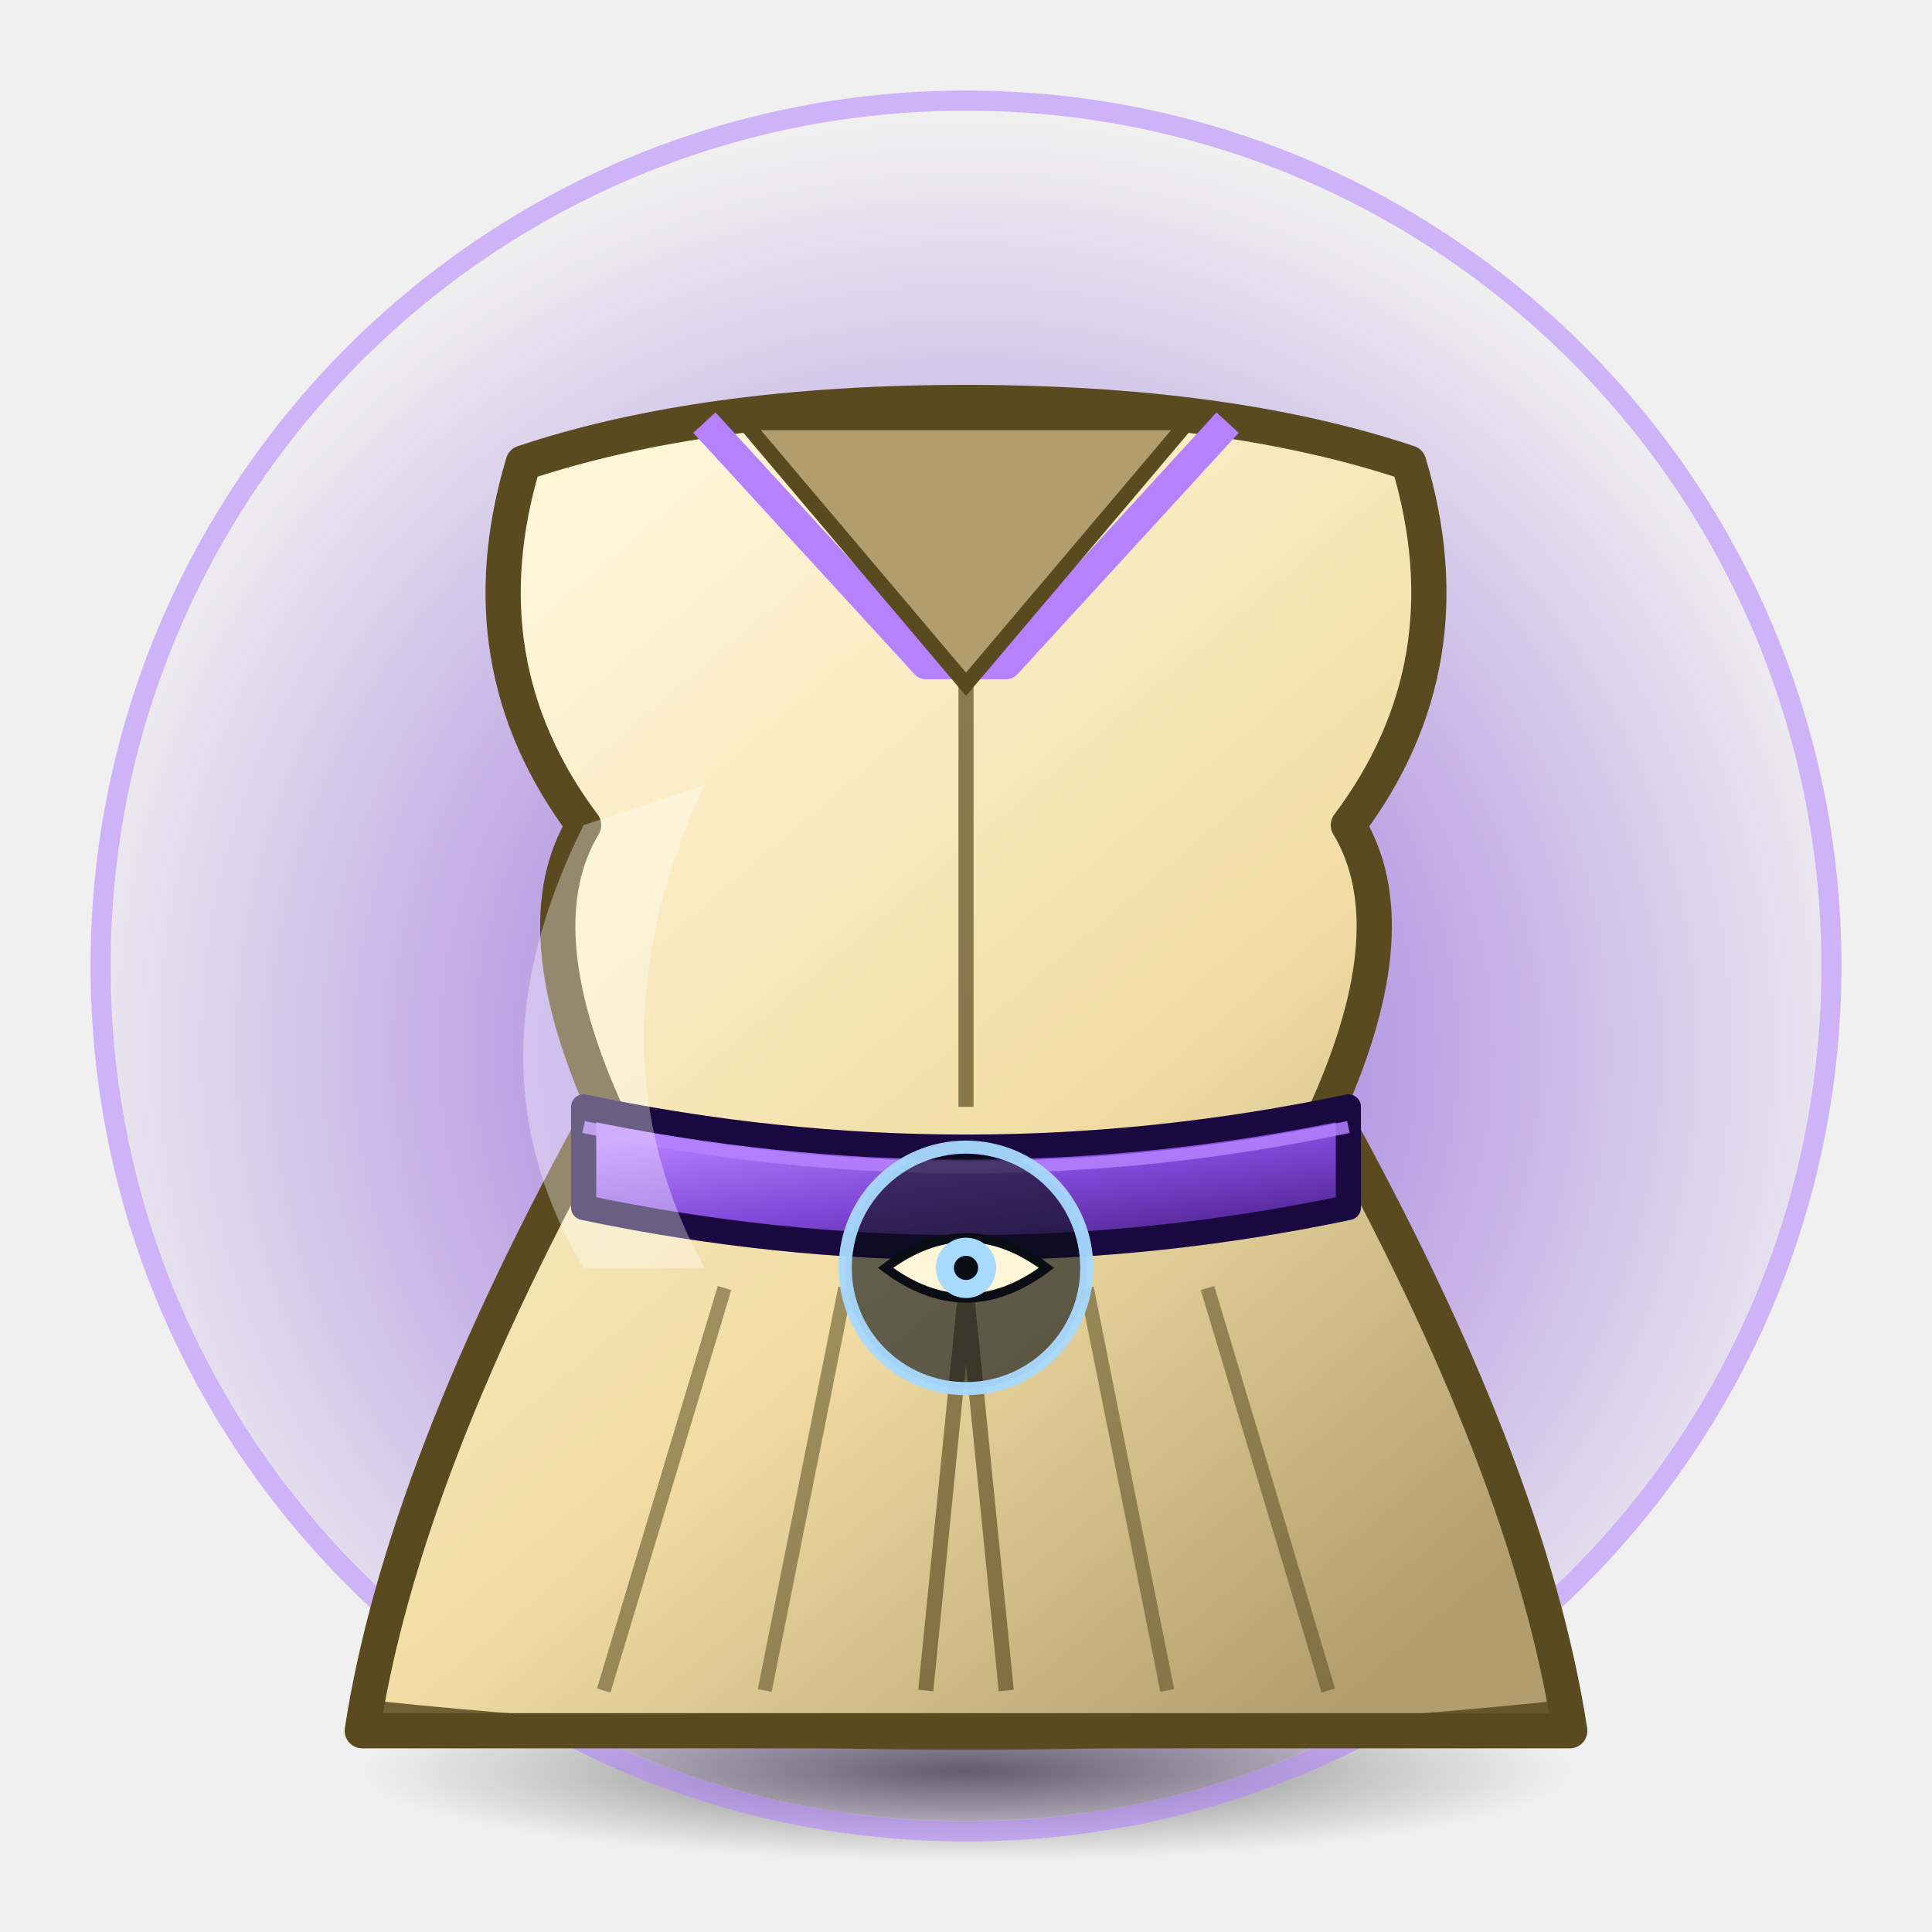
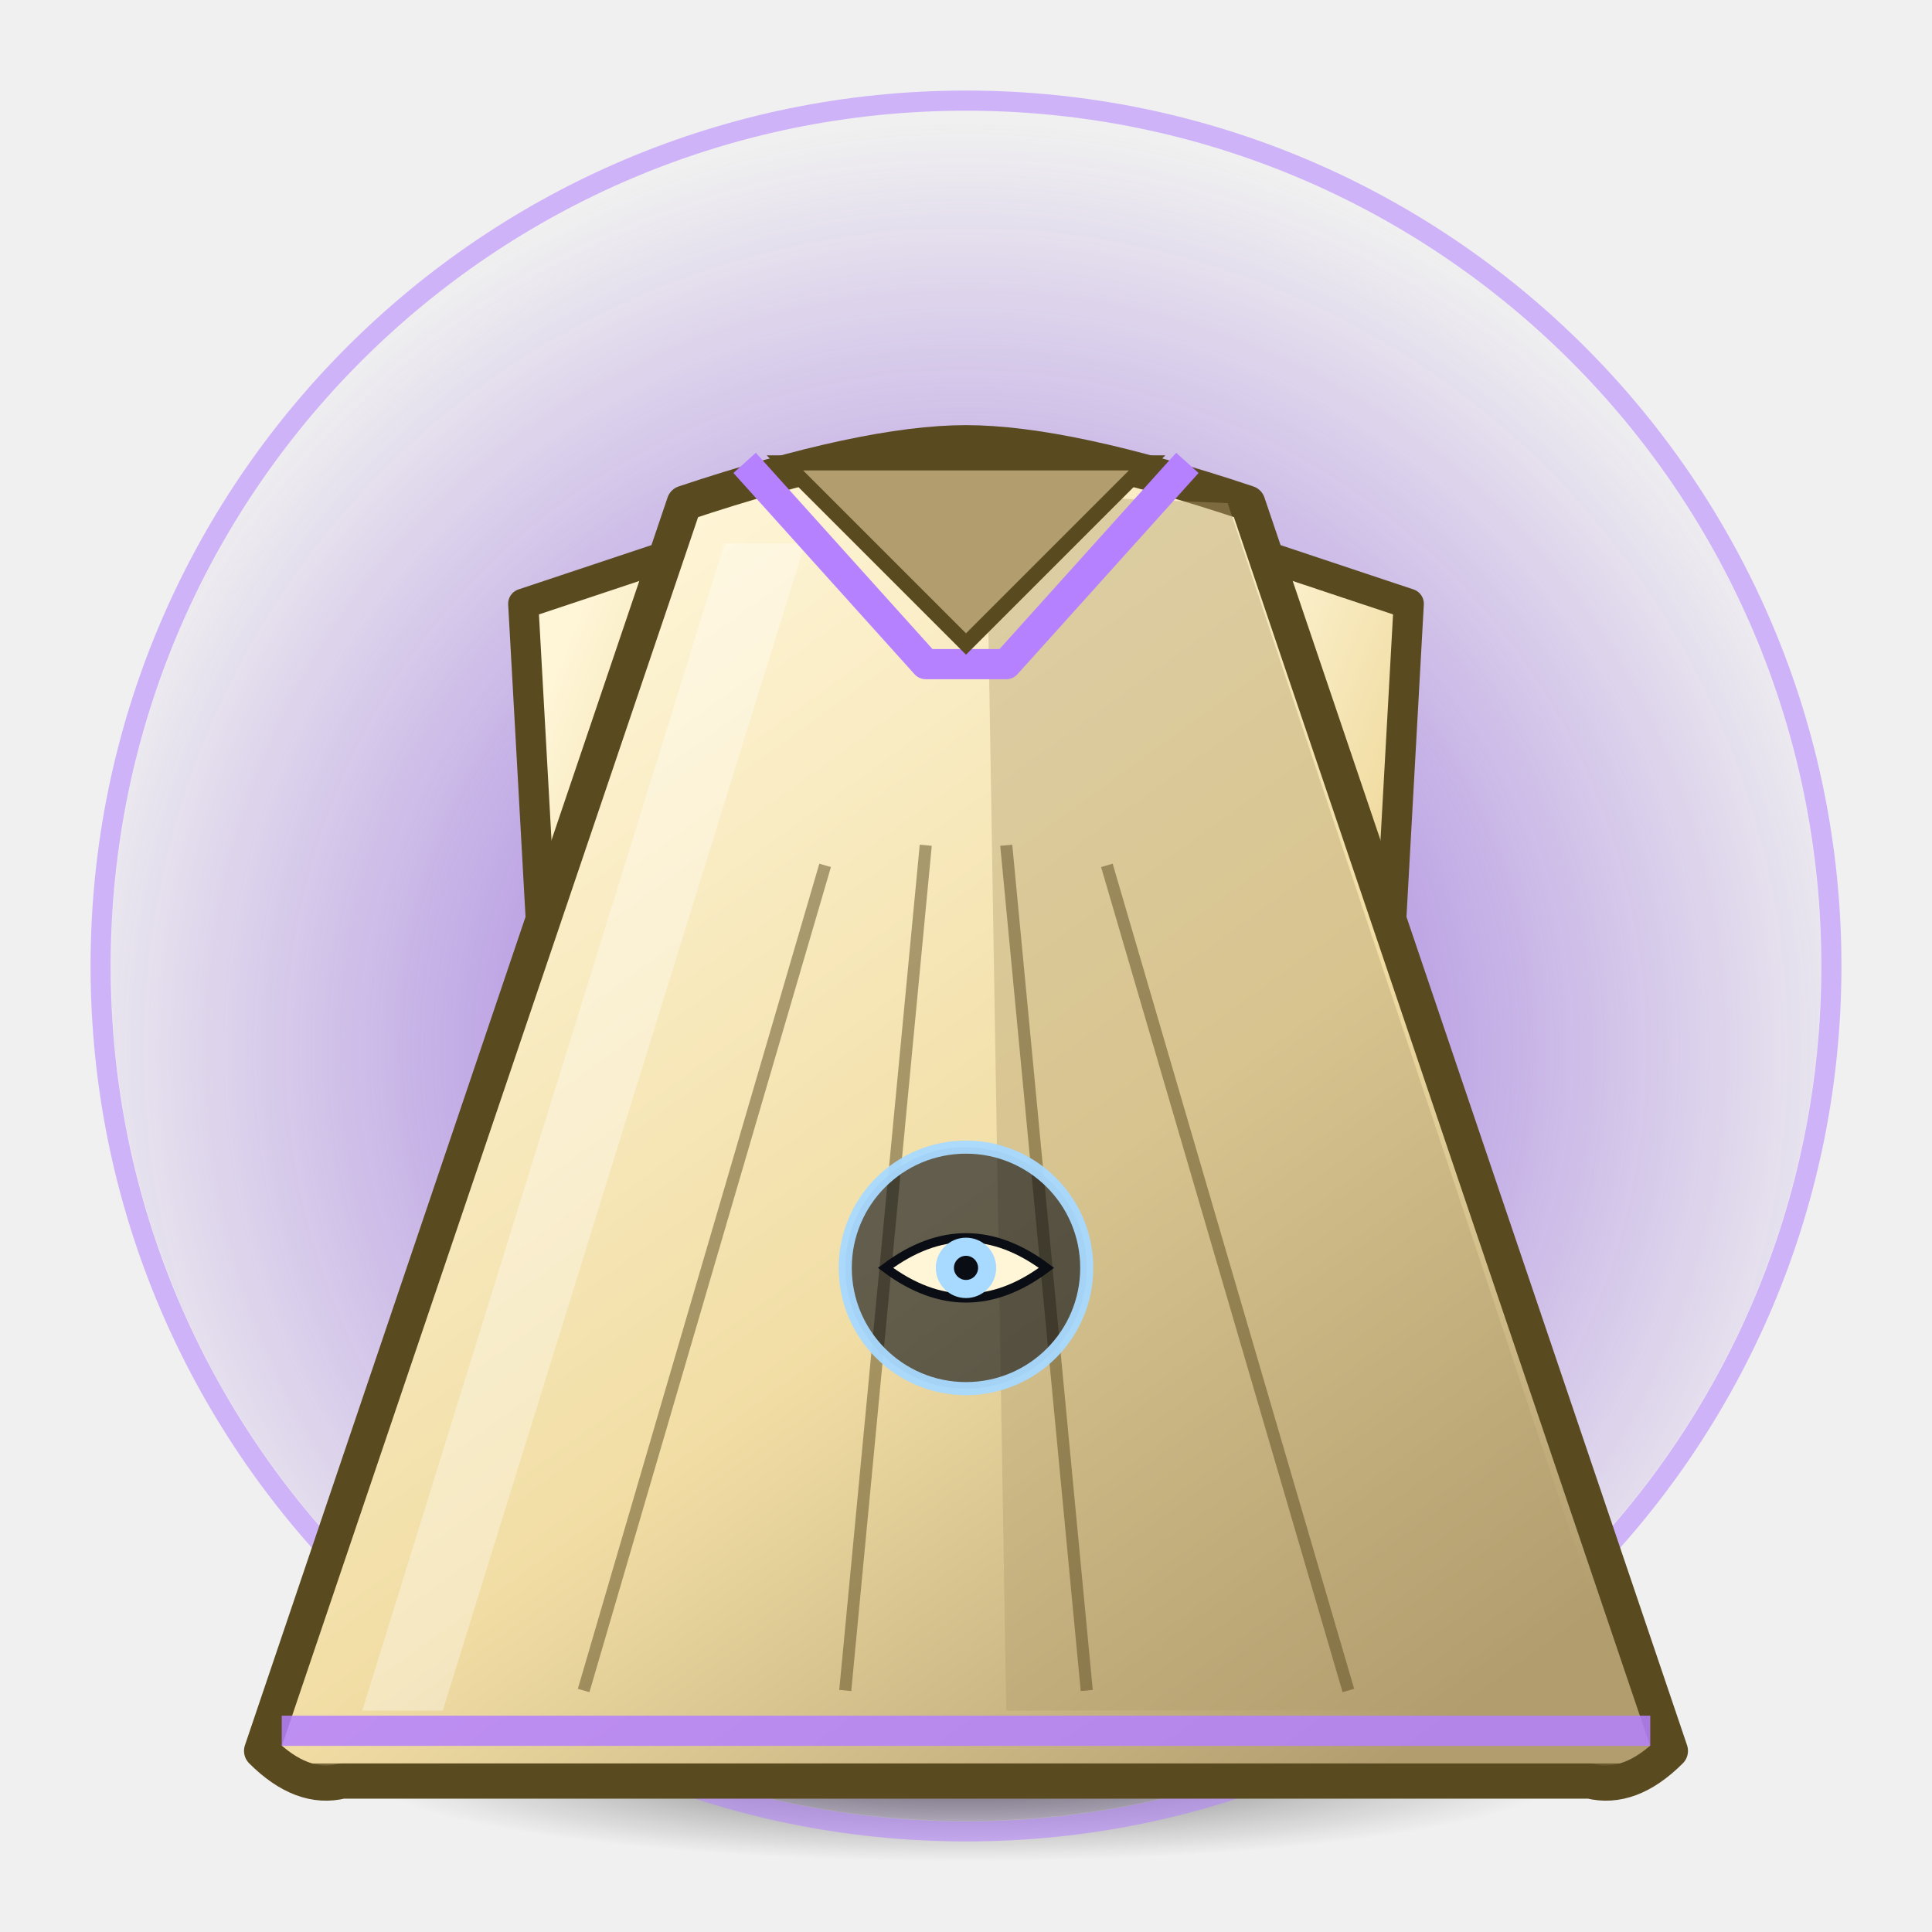
<svg xmlns="http://www.w3.org/2000/svg" viewBox="0 0 192 192" width="192" height="192" shape-rendering="geometricPrecision">
  <defs>
    <filter id="gk-shadow-soft" x="-30%" y="-30%" width="160%" height="160%">
      <feGaussianBlur in="SourceAlpha" stdDeviation="3" />
      <feOffset dx="0" dy="3" result="b" />
      <feComponentTransfer>
        <feFuncA type="linear" slope="0.55" />
      </feComponentTransfer>
      <feMerge>
        <feMergeNode />
        <feMergeNode in="SourceGraphic" />
      </feMerge>
    </filter>
    <filter id="gk-bevel" x="-10%" y="-10%" width="120%" height="120%">
      <feGaussianBlur in="SourceAlpha" stdDeviation="2" result="blur" />
      <feSpecularLighting in="blur" surfaceScale="3" specularConstant="0.6" specularExponent="20" lighting-color="#ffffff" result="spec">
        <feDistantLight azimuth="135" elevation="55" />
      </feSpecularLighting>
      <feComposite in="spec" in2="SourceAlpha" operator="in" result="specMasked" />
      <feComposite in="SourceGraphic" in2="specMasked" operator="arithmetic" k1="0" k2="1" k3="1" k4="0" />
    </filter>
    <linearGradient id="gk-gloss" x1="0" y1="0" x2="0.7" y2="0.9">
      <stop offset="0" stop-color="#FFFFFF" stop-opacity="0.85" />
      <stop offset="0.55" stop-color="#FFFFFF" stop-opacity="0.18" />
      <stop offset="1" stop-color="#FFFFFF" stop-opacity="0" />
    </linearGradient>
    <radialGradient id="gk-contact-shadow" cx="0.5" cy="0.5" r="0.5">
      <stop offset="0" stop-color="#000000" stop-opacity="0.55" />
      <stop offset="0.7" stop-color="#000000" stop-opacity="0.15" />
      <stop offset="1" stop-color="#000000" stop-opacity="0" />
    </radialGradient>
    <linearGradient id="gk-grad-wood" x1="0.2" y1="0.1" x2="0.85" y2="0.95">
      <stop offset="0" stop-color="#C99560" />
      <stop offset="0.55" stop-color="#A06A36" />
      <stop offset="1" stop-color="#6E4621" />
    </linearGradient>
    <radialGradient id="gk-rgrad-wood" cx="0.35" cy="0.25" r="0.85">
      <stop offset="0" stop-color="#C99560" />
      <stop offset="0.55" stop-color="#A06A36" />
      <stop offset="1" stop-color="#6E4621" />
    </radialGradient>
    <linearGradient id="gk-grad-stone" x1="0.2" y1="0.1" x2="0.85" y2="0.95">
      <stop offset="0" stop-color="#C9CCD4" />
      <stop offset="0.55" stop-color="#9298A4" />
      <stop offset="1" stop-color="#5E6471" />
    </linearGradient>
    <radialGradient id="gk-rgrad-stone" cx="0.35" cy="0.25" r="0.85">
      <stop offset="0" stop-color="#C9CCD4" />
      <stop offset="0.55" stop-color="#9298A4" />
      <stop offset="1" stop-color="#5E6471" />
    </radialGradient>
    <linearGradient id="gk-grad-brick" x1="0.2" y1="0.1" x2="0.85" y2="0.95">
      <stop offset="0" stop-color="#CE684D" />
      <stop offset="0.55" stop-color="#9C4231" />
      <stop offset="1" stop-color="#6A2618" />
    </linearGradient>
    <radialGradient id="gk-rgrad-brick" cx="0.35" cy="0.25" r="0.85">
      <stop offset="0" stop-color="#CE684D" />
      <stop offset="0.55" stop-color="#9C4231" />
      <stop offset="1" stop-color="#6A2618" />
    </radialGradient>
    <linearGradient id="gk-grad-thatch" x1="0.2" y1="0.1" x2="0.85" y2="0.95">
      <stop offset="0" stop-color="#E3B563" />
      <stop offset="0.55" stop-color="#B0832F" />
      <stop offset="1" stop-color="#79581B" />
    </linearGradient>
    <radialGradient id="gk-rgrad-thatch" cx="0.35" cy="0.25" r="0.85">
      <stop offset="0" stop-color="#E3B563" />
      <stop offset="0.55" stop-color="#B0832F" />
      <stop offset="1" stop-color="#79581B" />
    </radialGradient>
    <linearGradient id="gk-grad-steel" x1="0.2" y1="0.1" x2="0.85" y2="0.95">
      <stop offset="0" stop-color="#A0B0BE" />
      <stop offset="0.55" stop-color="#6F8190" />
      <stop offset="1" stop-color="#3F4D5A" />
    </linearGradient>
    <radialGradient id="gk-rgrad-steel" cx="0.35" cy="0.25" r="0.85">
      <stop offset="0" stop-color="#A0B0BE" />
      <stop offset="0.55" stop-color="#6F8190" />
      <stop offset="1" stop-color="#3F4D5A" />
    </radialGradient>
    <linearGradient id="gk-grad-iron" x1="0.2" y1="0.1" x2="0.85" y2="0.95">
      <stop offset="0" stop-color="#6B7080" />
      <stop offset="0.55" stop-color="#43485A" />
      <stop offset="1" stop-color="#21253A" />
    </linearGradient>
    <radialGradient id="gk-rgrad-iron" cx="0.35" cy="0.25" r="0.85">
      <stop offset="0" stop-color="#6B7080" />
      <stop offset="0.55" stop-color="#43485A" />
      <stop offset="1" stop-color="#21253A" />
    </radialGradient>
    <linearGradient id="gk-grad-copper" x1="0.2" y1="0.1" x2="0.85" y2="0.95">
      <stop offset="0" stop-color="#E2A172" />
      <stop offset="0.55" stop-color="#B36839" />
      <stop offset="1" stop-color="#7A3F1B" />
    </linearGradient>
    <radialGradient id="gk-rgrad-copper" cx="0.35" cy="0.25" r="0.85">
      <stop offset="0" stop-color="#E2A172" />
      <stop offset="0.55" stop-color="#B36839" />
      <stop offset="1" stop-color="#7A3F1B" />
    </radialGradient>
    <linearGradient id="gk-grad-gold" x1="0.2" y1="0.1" x2="0.85" y2="0.95">
      <stop offset="0" stop-color="#FFD970" />
      <stop offset="0.55" stop-color="#E5AC1F" />
      <stop offset="1" stop-color="#9F7505" />
    </linearGradient>
    <radialGradient id="gk-rgrad-gold" cx="0.35" cy="0.25" r="0.85">
      <stop offset="0" stop-color="#FFD970" />
      <stop offset="0.55" stop-color="#E5AC1F" />
      <stop offset="1" stop-color="#9F7505" />
    </radialGradient>
    <linearGradient id="gk-grad-ruby" x1="0.2" y1="0.1" x2="0.85" y2="0.95">
      <stop offset="0" stop-color="#FF7A8C" />
      <stop offset="0.55" stop-color="#D62E48" />
      <stop offset="1" stop-color="#8C1428" />
    </linearGradient>
    <radialGradient id="gk-rgrad-ruby" cx="0.35" cy="0.25" r="0.85">
      <stop offset="0" stop-color="#FF7A8C" />
      <stop offset="0.55" stop-color="#D62E48" />
      <stop offset="1" stop-color="#8C1428" />
    </radialGradient>
    <linearGradient id="gk-grad-emerald" x1="0.2" y1="0.1" x2="0.85" y2="0.95">
      <stop offset="0" stop-color="#5BDD96" />
      <stop offset="0.55" stop-color="#1FA561" />
      <stop offset="1" stop-color="#0E6C3D" />
    </linearGradient>
    <radialGradient id="gk-rgrad-emerald" cx="0.35" cy="0.25" r="0.85">
      <stop offset="0" stop-color="#5BDD96" />
      <stop offset="0.55" stop-color="#1FA561" />
      <stop offset="1" stop-color="#0E6C3D" />
    </radialGradient>
    <linearGradient id="gk-grad-sapphire" x1="0.2" y1="0.1" x2="0.85" y2="0.95">
      <stop offset="0" stop-color="#5A9EF7" />
      <stop offset="0.55" stop-color="#235FCB" />
      <stop offset="1" stop-color="#103480" />
    </linearGradient>
    <radialGradient id="gk-rgrad-sapphire" cx="0.35" cy="0.25" r="0.85">
      <stop offset="0" stop-color="#5A9EF7" />
      <stop offset="0.55" stop-color="#235FCB" />
      <stop offset="1" stop-color="#103480" />
    </radialGradient>
    <linearGradient id="gk-grad-amethyst" x1="0.2" y1="0.1" x2="0.85" y2="0.95">
      <stop offset="0" stop-color="#B581FF" />
      <stop offset="0.55" stop-color="#7E47D6" />
      <stop offset="1" stop-color="#4C2289" />
    </linearGradient>
    <radialGradient id="gk-rgrad-amethyst" cx="0.35" cy="0.25" r="0.85">
      <stop offset="0" stop-color="#B581FF" />
      <stop offset="0.55" stop-color="#7E47D6" />
      <stop offset="1" stop-color="#4C2289" />
    </radialGradient>
    <linearGradient id="gk-grad-leaf" x1="0.2" y1="0.1" x2="0.85" y2="0.95">
      <stop offset="0" stop-color="#7BD15A" />
      <stop offset="0.55" stop-color="#3D9226" />
      <stop offset="1" stop-color="#1F5712" />
    </linearGradient>
    <radialGradient id="gk-rgrad-leaf" cx="0.35" cy="0.25" r="0.85">
      <stop offset="0" stop-color="#7BD15A" />
      <stop offset="0.55" stop-color="#3D9226" />
      <stop offset="1" stop-color="#1F5712" />
    </radialGradient>
    <linearGradient id="gk-grad-sky" x1="0.2" y1="0.1" x2="0.85" y2="0.95">
      <stop offset="0" stop-color="#A8D9FF" />
      <stop offset="0.55" stop-color="#5FA8E8" />
      <stop offset="1" stop-color="#2C6BB0" />
    </linearGradient>
    <radialGradient id="gk-rgrad-sky" cx="0.35" cy="0.25" r="0.85">
      <stop offset="0" stop-color="#A8D9FF" />
      <stop offset="0.55" stop-color="#5FA8E8" />
      <stop offset="1" stop-color="#2C6BB0" />
    </radialGradient>
    <linearGradient id="gk-grad-dark" x1="0.2" y1="0.1" x2="0.85" y2="0.95">
      <stop offset="0" stop-color="#3A4250" />
      <stop offset="0.55" stop-color="#222937" />
      <stop offset="1" stop-color="#10141C" />
    </linearGradient>
    <radialGradient id="gk-rgrad-dark" cx="0.35" cy="0.25" r="0.85">
      <stop offset="0" stop-color="#3A4250" />
      <stop offset="0.55" stop-color="#222937" />
      <stop offset="1" stop-color="#10141C" />
    </radialGradient>
    <linearGradient id="gk-grad-cream" x1="0.2" y1="0.1" x2="0.85" y2="0.95">
      <stop offset="0" stop-color="#FFF6D8" />
      <stop offset="0.55" stop-color="#F1DDA4" />
      <stop offset="1" stop-color="#B19D6E" />
    </linearGradient>
    <radialGradient id="gk-rgrad-cream" cx="0.35" cy="0.25" r="0.85">
      <stop offset="0" stop-color="#FFF6D8" />
      <stop offset="0.55" stop-color="#F1DDA4" />
      <stop offset="1" stop-color="#B19D6E" />
    </radialGradient>
    <radialGradient id="gk-rarity-common" cx="0.5" cy="0.55" r="0.55">
      <stop offset="0" stop-color="#9298A4" stop-opacity="0.85" />
      <stop offset="0.6" stop-color="#9298A4" stop-opacity="0.35" />
      <stop offset="1" stop-color="#9298A4" stop-opacity="0" />
    </radialGradient>
    <radialGradient id="gk-rarity-uncommon" cx="0.5" cy="0.55" r="0.55">
      <stop offset="0" stop-color="#3D9226" stop-opacity="0.85" />
      <stop offset="0.6" stop-color="#3D9226" stop-opacity="0.35" />
      <stop offset="1" stop-color="#3D9226" stop-opacity="0" />
    </radialGradient>
    <radialGradient id="gk-rarity-rare" cx="0.5" cy="0.55" r="0.55">
      <stop offset="0" stop-color="#235FCB" stop-opacity="0.85" />
      <stop offset="0.6" stop-color="#235FCB" stop-opacity="0.35" />
      <stop offset="1" stop-color="#235FCB" stop-opacity="0" />
    </radialGradient>
    <radialGradient id="gk-rarity-epic" cx="0.5" cy="0.55" r="0.55">
      <stop offset="0" stop-color="#7E47D6" stop-opacity="0.85" />
      <stop offset="0.6" stop-color="#7E47D6" stop-opacity="0.35" />
      <stop offset="1" stop-color="#7E47D6" stop-opacity="0" />
    </radialGradient>
    <radialGradient id="gk-rarity-legendary" cx="0.5" cy="0.55" r="0.55">
      <stop offset="0" stop-color="#E5AC1F" stop-opacity="0.85" />
      <stop offset="0.6" stop-color="#E5AC1F" stop-opacity="0.35" />
      <stop offset="1" stop-color="#E5AC1F" stop-opacity="0" />
    </radialGradient>
    <radialGradient id="gk-rarity-mythic" cx="0.5" cy="0.55" r="0.55">
      <stop offset="0" stop-color="#D62E48" stop-opacity="0.85" />
      <stop offset="0.6" stop-color="#D62E48" stop-opacity="0.35" />
      <stop offset="1" stop-color="#D62E48" stop-opacity="0" />
    </radialGradient>
  </defs>
  <ellipse cx="96" cy="96" rx="84.96" ry="84.96" fill="url(#gk-rarity-epic)" />
  <ellipse cx="96" cy="176" rx="60" ry="9" fill="url(#gk-contact-shadow)" />
  <circle cx="96" cy="96" r="86" fill="none" stroke="#B581FF" stroke-width="2" opacity="0.55" />
-   <path d="M 52 46          Q 46 66 58 82          Q 52 92 60 110          Q 40 146 36 172          L 156 172          Q 152 146 132 110          Q 140 92 134 82          Q 146 66 140 46          Q 122 40 96 40          Q 70 40 52 46 Z" fill="url(#gk-grad-cream)" stroke="#5A4A20" stroke-width="3.5" stroke-linejoin="round" />
-   <path d="M 58 110          Q 96 118 134 110          L 134 120          Q 96 128 58 120 Z" fill="url(#gk-grad-amethyst)" stroke="#1A0840" stroke-width="2.5" stroke-linejoin="round" />
-   <path d="M 58 112 Q 96 120 134 112" fill="none" stroke="#B581FF" stroke-width="1.2" opacity="0.85" />
-   <path d="M 96 46 L 96 110" stroke="#5A4A20" stroke-width="1.5" opacity="0.7" />
-   <path d="M 96 128 L 92 168 M 96 128 L 100 168" stroke="#5A4A20" stroke-width="1.5" opacity="0.65" />
-   <g stroke="#5A4A20" stroke-width="1.4" opacity="0.55" fill="none">
-     <path d="M 72 128 L 60 168" />
-     <path d="M 84 128 L 76 168" />
-     <path d="M 108 128 L 116 168" />
-     <path d="M 120 128 L 132 168" />
+   <path d="M 70 54          L 52 60          L 56 132          Q 60 138 72 130          L 76 58 Z" fill="url(#gk-grad-cream)" stroke="#5A4A20" stroke-width="3" stroke-linejoin="round" />
+   <path d="M 122 54          L 140 60          L 136 132          Q 132 138 120 130          L 116 58 Z" fill="url(#gk-grad-cream)" stroke="#5A4A20" stroke-width="3" stroke-linejoin="round" />
+   <path d="M 68 50          L 26 174          Q 30 178 34 177          L 158 177          Q 162 178 166 174          L 124 50          Q 106 44 96 44          Q 86 44 68 50 Z" fill="url(#gk-grad-cream)" stroke="#5A4A20" stroke-width="3.5" stroke-linejoin="round" />
+   <path d="M 72 54          L 36 170          L 44 170          L 80 54 Z" fill="#FFFFFF" opacity="0.32" />
+   <path d="M 98 49          L 100 170          L 162 170          L 122 50 Z" fill="#B19D6E" opacity="0.4" />
+   <g stroke="#5A4A20" stroke-width="1.2" opacity="0.5" fill="none">
+     <path d="M 82 86 L 58 168" />
+     <path d="M 92  84 L 84 168" />
+     <path d="M 100  84 L 108 168" />
+     <path d="M 110 86 L 134 168" />
  </g>
-   <path d="M 38 170 Q 96 176 154 170" fill="none" stroke="#5A4A20" stroke-width="1.8" opacity="0.85" />
-   <path d="M 70 42 L 92 66          L 100 66 L 122 42" fill="none" stroke="#B581FF" stroke-width="3" stroke-linejoin="round" />
-   <path d="M 74 42 L 96 68 L 118 42 Z" fill="#B19D6E" stroke="#5A4A20" stroke-width="1.5" />
-   <path d="M 58 82          Q 46 106 58 126          L 70 126          Q 58 104 70 78 Z" fill="#FFFFFF" opacity="0.35" />
+   <path d="M 28 172          L 164 172" stroke="#B581FF" stroke-width="3" opacity="0.85" />
+   <path d="M 28 176          L 164 176" stroke="#5A4A20" stroke-width="1.5" opacity="0.8" />
+   <path d="M 74 46          L 92 66          L 100 66          L 118 46" fill="none" stroke="#B581FF" stroke-width="3" stroke-linejoin="round" />
+   <path d="M 78 46          L 96 64          L 114 46 Z" fill="#B19D6E" stroke="#5A4A20" stroke-width="1.5" />
  <circle cx="96" cy="126" r="12" fill="#0A0D14" opacity="0.62" />
  <circle cx="96" cy="126" r="12" fill="none" stroke="#A8D9FF" stroke-width="1.3" opacity="0.95" />
  <path d="M 88 126 Q 96 120 104 126 Q 96 132 88 126 Z" fill="#FFF6D8" stroke="#0A0D14" stroke-width="0.9" />
  <circle cx="96" cy="126" r="3" fill="#A8D9FF" />
  <circle cx="96" cy="126" r="1.2" fill="#0A0D14" />
</svg>
